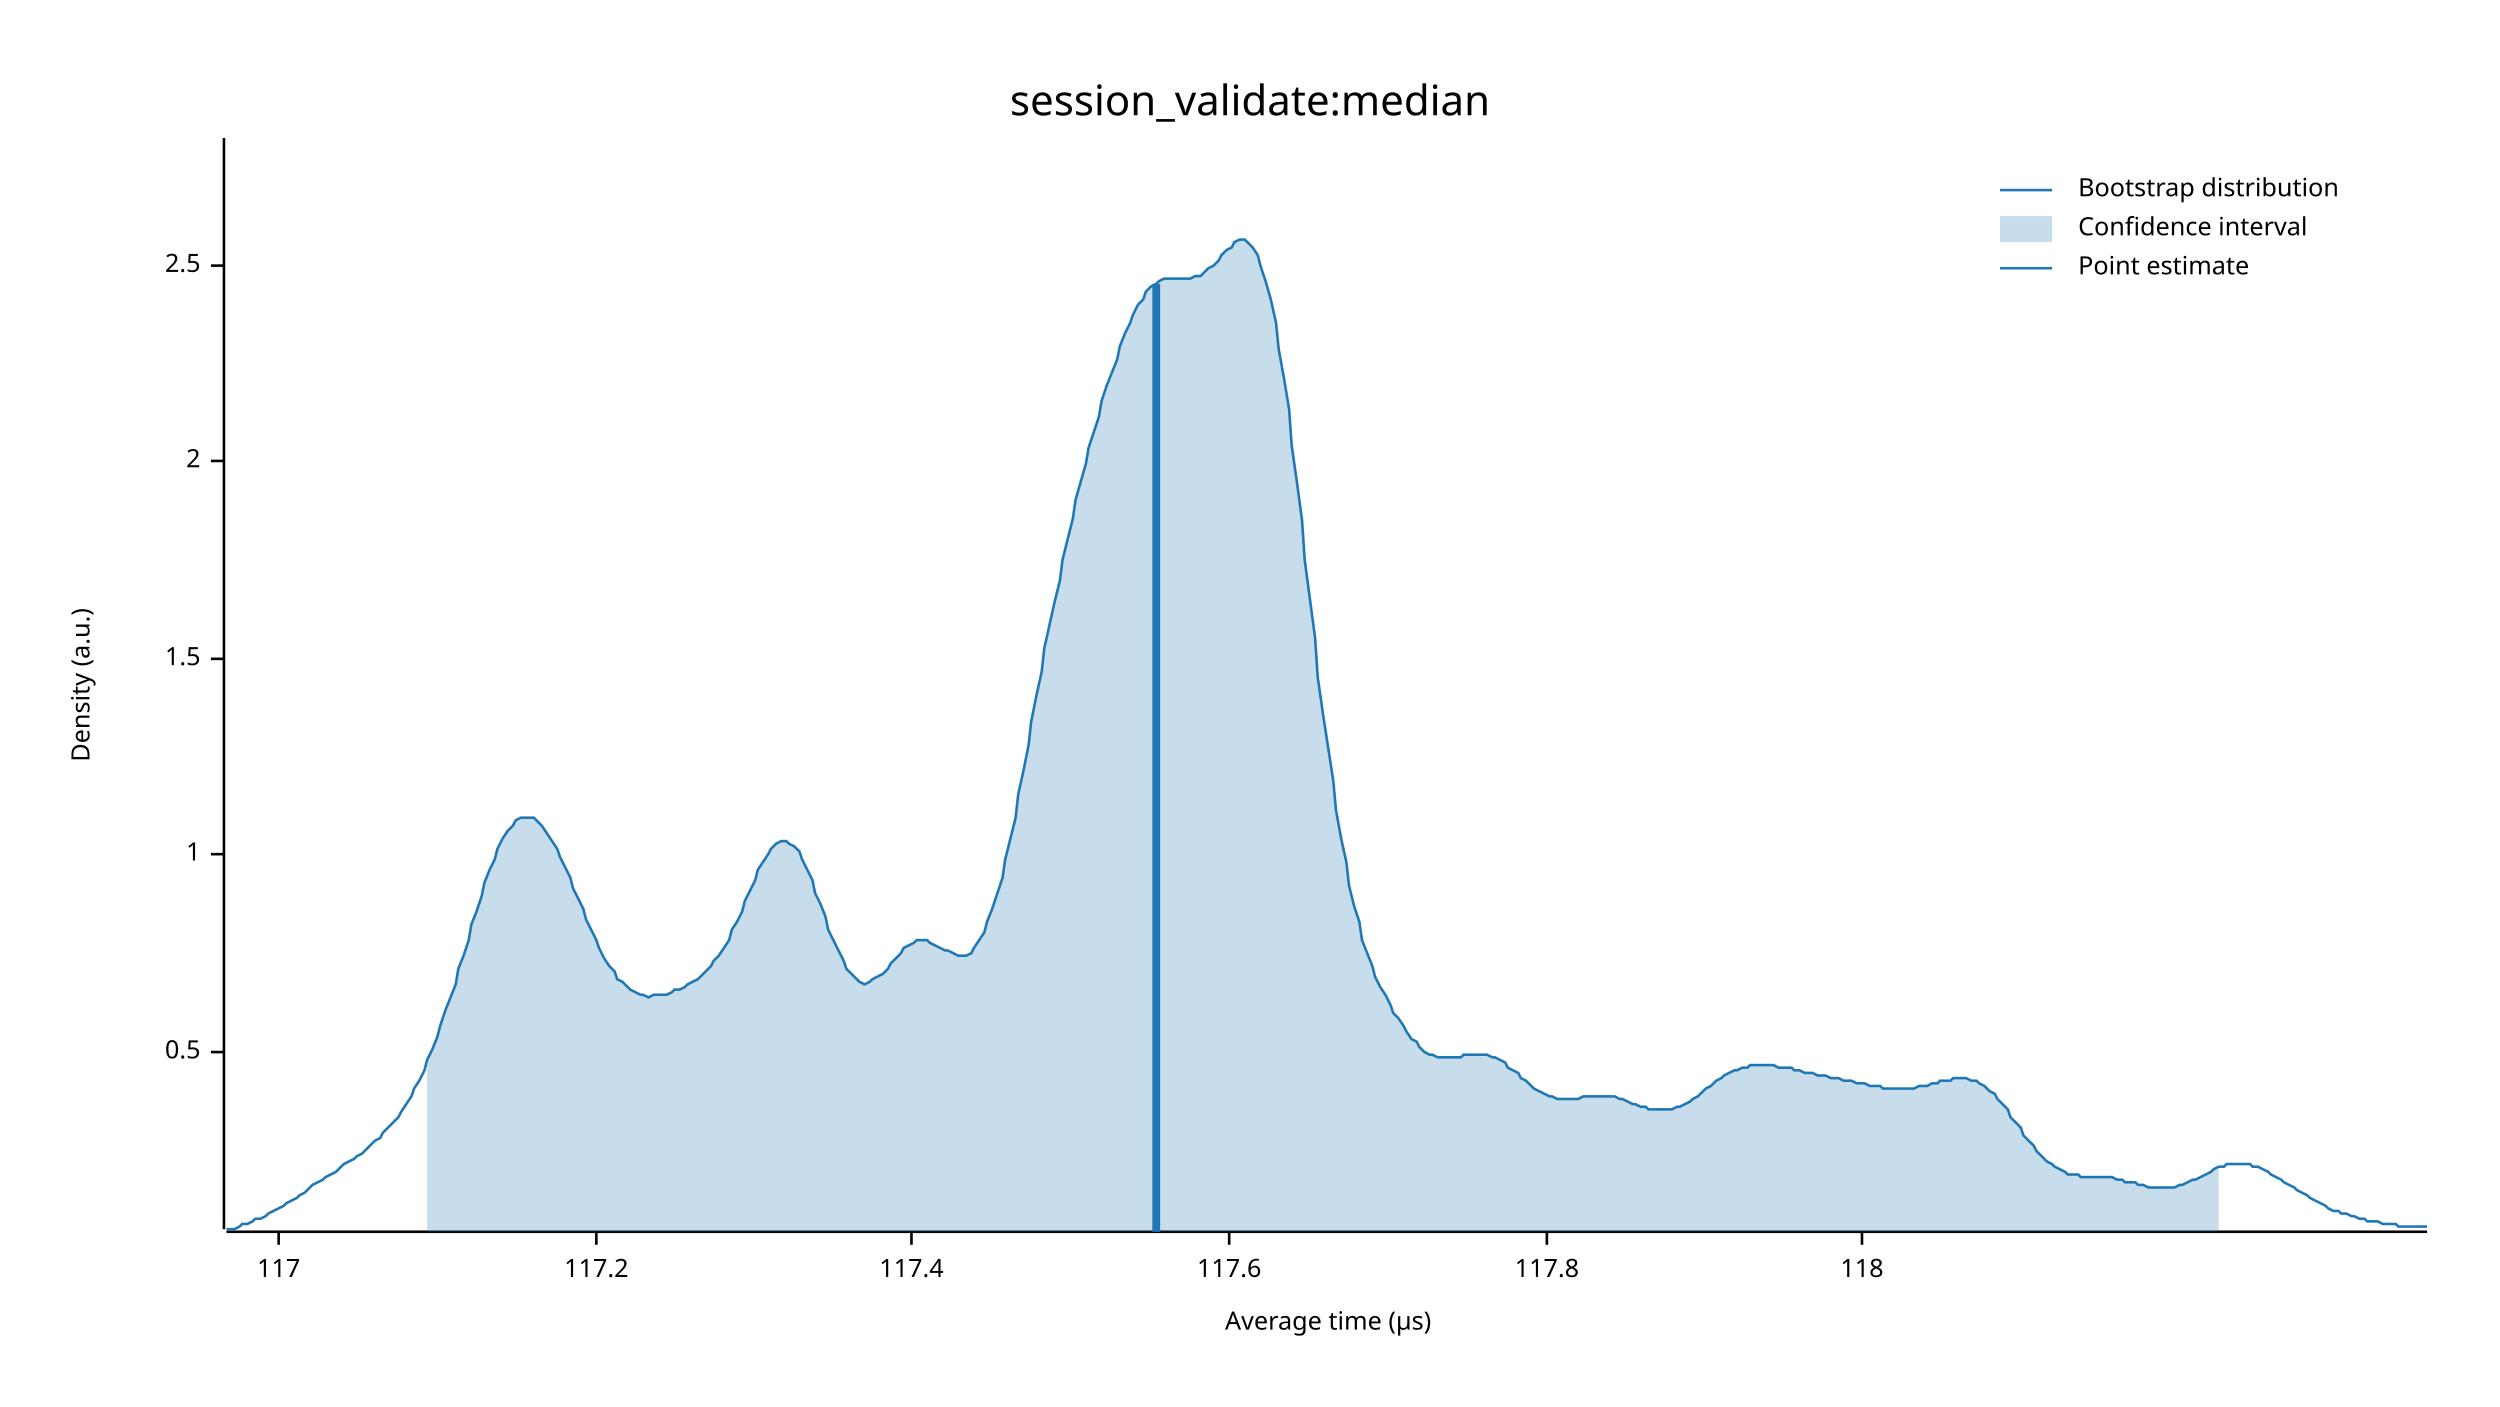
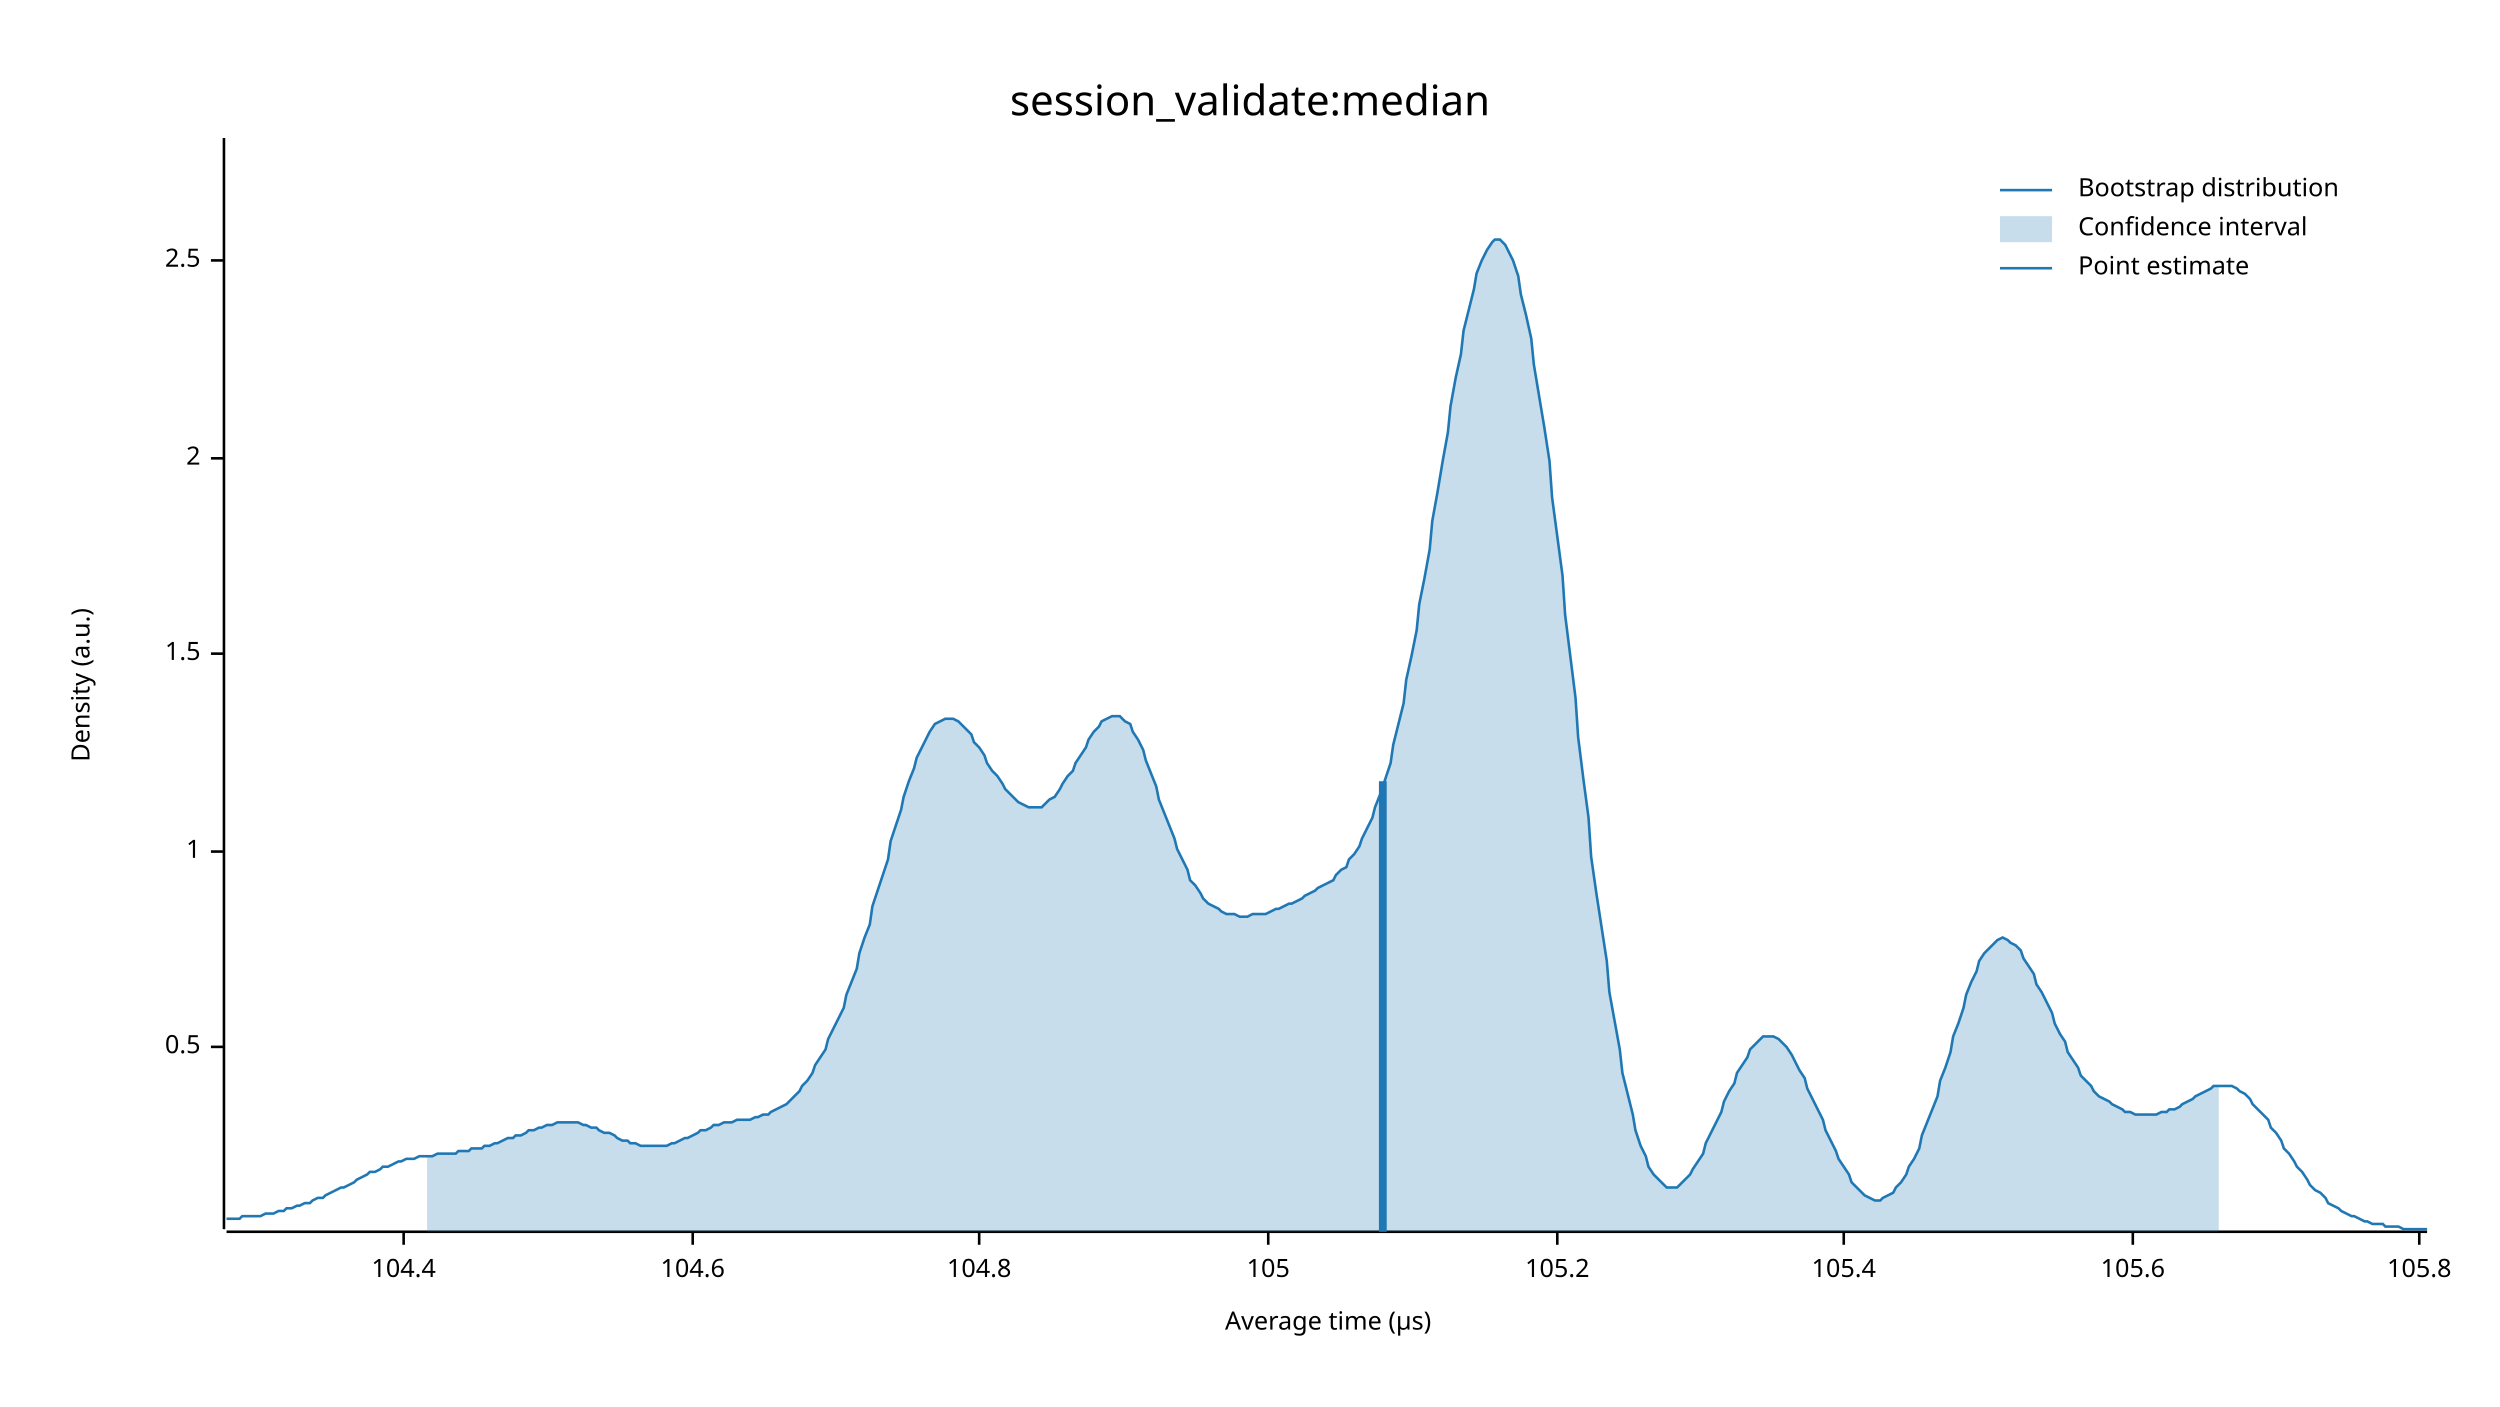
<svg xmlns="http://www.w3.org/2000/svg" width="960" height="540" viewBox="0 0 960 540">
  <text x="480" y="32" dy="0.76em" text-anchor="middle" font-family="sans-serif" font-size="16.129" opacity="1" fill="#000000">
session_validate:median
</text>
  <text x="27" y="263" dy="0.76em" text-anchor="middle" font-family="sans-serif" font-size="9.677" opacity="1" fill="#000000" transform="rotate(270, 27, 263)">
Density (a.u.)
</text>
  <text x="510" y="513" dy="-0.5ex" text-anchor="middle" font-family="sans-serif" font-size="9.677" opacity="1" fill="#000000">
Average time (µs)
</text>
  <polyline fill="none" opacity="1" stroke="#000000" stroke-width="1" points="86,53 86,472 " />
-   <text x="77" y="404" dy="0.5ex" text-anchor="end" font-family="sans-serif" font-size="9.677" opacity="1" fill="#000000">
+   <text x="77" y="402" dy="0.5ex" text-anchor="end" font-family="sans-serif" font-size="9.677" opacity="1" fill="#000000">
0.5
</text>
-   <polyline fill="none" opacity="1" stroke="#000000" stroke-width="1" points="81,404 86,404 " />
-   <text x="77" y="328" dy="0.5ex" text-anchor="end" font-family="sans-serif" font-size="9.677" opacity="1" fill="#000000">
+   <polyline fill="none" opacity="1" stroke="#000000" stroke-width="1" points="81,402 86,402 " />
+   <text x="77" y="327" dy="0.5ex" text-anchor="end" font-family="sans-serif" font-size="9.677" opacity="1" fill="#000000">
1
</text>
-   <polyline fill="none" opacity="1" stroke="#000000" stroke-width="1" points="81,328 86,328 " />
-   <text x="77" y="253" dy="0.5ex" text-anchor="end" font-family="sans-serif" font-size="9.677" opacity="1" fill="#000000">
+   <polyline fill="none" opacity="1" stroke="#000000" stroke-width="1" points="81,327 86,327 " />
+   <text x="77" y="251" dy="0.5ex" text-anchor="end" font-family="sans-serif" font-size="9.677" opacity="1" fill="#000000">
1.5
</text>
-   <polyline fill="none" opacity="1" stroke="#000000" stroke-width="1" points="81,253 86,253 " />
-   <text x="77" y="177" dy="0.5ex" text-anchor="end" font-family="sans-serif" font-size="9.677" opacity="1" fill="#000000">
+   <polyline fill="none" opacity="1" stroke="#000000" stroke-width="1" points="81,251 86,251 " />
+   <text x="77" y="176" dy="0.5ex" text-anchor="end" font-family="sans-serif" font-size="9.677" opacity="1" fill="#000000">
2
</text>
-   <polyline fill="none" opacity="1" stroke="#000000" stroke-width="1" points="81,177 86,177 " />
-   <text x="77" y="102" dy="0.5ex" text-anchor="end" font-family="sans-serif" font-size="9.677" opacity="1" fill="#000000">
+   <polyline fill="none" opacity="1" stroke="#000000" stroke-width="1" points="81,176 86,176 " />
+   <text x="77" y="100" dy="0.5ex" text-anchor="end" font-family="sans-serif" font-size="9.677" opacity="1" fill="#000000">
2.5
</text>
-   <polyline fill="none" opacity="1" stroke="#000000" stroke-width="1" points="81,102 86,102 " />
+   <polyline fill="none" opacity="1" stroke="#000000" stroke-width="1" points="81,100 86,100 " />
  <polyline fill="none" opacity="1" stroke="#000000" stroke-width="1" points="87,473 932,473 " />
-   <text x="107" y="483" dy="0.76em" text-anchor="middle" font-family="sans-serif" font-size="9.677" opacity="1" fill="#000000">
- 117
+   <text x="155" y="483" dy="0.76em" text-anchor="middle" font-family="sans-serif" font-size="9.677" opacity="1" fill="#000000">
+ 104.4
</text>
-   <polyline fill="none" opacity="1" stroke="#000000" stroke-width="1" points="107,473 107,478 " />
-   <text x="229" y="483" dy="0.76em" text-anchor="middle" font-family="sans-serif" font-size="9.677" opacity="1" fill="#000000">
- 117.2
+   <polyline fill="none" opacity="1" stroke="#000000" stroke-width="1" points="155,473 155,478 " />
+   <text x="266" y="483" dy="0.76em" text-anchor="middle" font-family="sans-serif" font-size="9.677" opacity="1" fill="#000000">
+ 104.6
</text>
-   <polyline fill="none" opacity="1" stroke="#000000" stroke-width="1" points="229,473 229,478 " />
-   <text x="350" y="483" dy="0.76em" text-anchor="middle" font-family="sans-serif" font-size="9.677" opacity="1" fill="#000000">
- 117.4
+   <polyline fill="none" opacity="1" stroke="#000000" stroke-width="1" points="266,473 266,478 " />
+   <text x="376" y="483" dy="0.76em" text-anchor="middle" font-family="sans-serif" font-size="9.677" opacity="1" fill="#000000">
+ 104.8
</text>
-   <polyline fill="none" opacity="1" stroke="#000000" stroke-width="1" points="350,473 350,478 " />
-   <text x="472" y="483" dy="0.76em" text-anchor="middle" font-family="sans-serif" font-size="9.677" opacity="1" fill="#000000">
- 117.6
+   <polyline fill="none" opacity="1" stroke="#000000" stroke-width="1" points="376,473 376,478 " />
+   <text x="487" y="483" dy="0.76em" text-anchor="middle" font-family="sans-serif" font-size="9.677" opacity="1" fill="#000000">
+ 105
</text>
-   <polyline fill="none" opacity="1" stroke="#000000" stroke-width="1" points="472,473 472,478 " />
-   <text x="594" y="483" dy="0.76em" text-anchor="middle" font-family="sans-serif" font-size="9.677" opacity="1" fill="#000000">
- 117.8
+   <polyline fill="none" opacity="1" stroke="#000000" stroke-width="1" points="487,473 487,478 " />
+   <text x="598" y="483" dy="0.76em" text-anchor="middle" font-family="sans-serif" font-size="9.677" opacity="1" fill="#000000">
+ 105.2
</text>
-   <polyline fill="none" opacity="1" stroke="#000000" stroke-width="1" points="594,473 594,478 " />
-   <text x="715" y="483" dy="0.76em" text-anchor="middle" font-family="sans-serif" font-size="9.677" opacity="1" fill="#000000">
- 118
+   <polyline fill="none" opacity="1" stroke="#000000" stroke-width="1" points="598,473 598,478 " />
+   <text x="708" y="483" dy="0.76em" text-anchor="middle" font-family="sans-serif" font-size="9.677" opacity="1" fill="#000000">
+ 105.4
</text>
-   <polyline fill="none" opacity="1" stroke="#000000" stroke-width="1" points="715,473 715,478 " />
-   <polyline fill="none" opacity="1" stroke="#1F78B4" stroke-width="1" points="87,472 88,472 90,472 92,471 93,470 95,470 97,469 98,468 100,468 102,467 103,466 105,465 107,464 109,463 110,462 112,461 114,460 115,459 117,458 119,456 120,455 122,454 124,453 125,452 127,451 129,450 131,448 132,447 134,446 136,445 137,444 139,443 141,441 142,440 144,438 146,437 147,435 149,433 151,431 153,429 154,427 156,424 158,421 159,418 161,415 163,411 164,407 166,403 168,398 169,394 171,388 173,383 175,378 176,372 178,367 180,361 181,355 183,350 185,344 186,339 188,334 190,330 191,326 193,322 195,319 197,317 198,315 200,314 202,314 203,314 205,314 207,316 208,317 210,320 212,323 214,326 215,329 217,333 219,337 220,341 222,345 224,349 225,353 227,357 229,361 230,364 232,368 234,371 236,373 237,376 239,377 241,379 242,380 244,381 246,382 247,382 249,383 251,382 252,382 254,382 256,382 258,381 259,380 261,380 263,379 264,378 266,377 268,376 269,375 271,373 273,371 274,369 276,367 278,364 280,361 281,357 283,354 285,350 286,346 288,342 290,338 291,334 293,331 295,328 296,326 298,324 300,323 302,323 303,324 305,325 307,327 308,330 310,334 312,338 313,343 315,347 317,352 318,357 320,361 322,365 324,369 325,372 327,374 329,376 330,377 332,378 334,377 335,376 337,375 339,374 341,372 342,370 344,368 346,366 347,364 349,363 351,362 352,361 354,361 356,361 357,362 359,363 361,364 363,365 364,365 366,366 368,367 369,367 371,367 373,366 374,364 376,361 378,358 379,354 381,349 383,343 385,337 386,330 388,322 390,314 391,305 393,296 395,286 396,277 398,267 400,258 401,249 403,240 405,231 407,223 408,215 410,207 412,199 413,192 415,185 417,178 418,172 420,166 422,160 423,154 425,148 427,143 429,138 430,133 432,128 434,124 435,121 437,117 439,115 440,112 442,110 444,109 445,108 447,107 449,107 451,107 452,107 454,107 456,107 457,107 459,106 461,106 462,105 464,103 466,102 468,100 469,98 471,96 473,95 474,93 476,92 478,92 479,93 481,95 483,98 484,102 486,108 488,115 490,124 491,134 493,145 495,157 496,171 498,185 500,200 501,215 503,230 505,245 506,260 508,274 510,287 512,300 513,311 515,322 517,331 518,340 520,348 522,354 523,361 525,366 527,371 528,375 530,379 532,382 534,386 535,389 537,391 539,394 540,396 542,399 544,400 545,402 547,404 549,405 550,405 552,406 554,406 556,406 557,406 559,406 561,406 562,405 564,405 566,405 567,405 569,405 571,405 573,406 574,406 576,407 578,408 579,410 581,411 583,412 584,414 586,415 588,417 589,418 591,419 593,420 595,421 596,421 598,422 600,422 601,422 603,422 605,422 606,422 608,421 610,421 611,421 613,421 615,421 617,421 618,421 620,421 622,422 623,422 625,423 627,424 628,424 630,425 632,425 633,426 635,426 637,426 639,426 640,426 642,426 644,425 645,425 647,424 649,423 650,422 652,421 654,419 655,418 657,417 659,415 661,414 662,413 664,412 666,411 667,411 669,410 671,410 672,409 674,409 676,409 677,409 679,409 681,409 683,410 684,410 686,410 688,410 689,411 691,411 693,412 694,412 696,412 698,413 700,413 701,413 703,414 705,414 706,414 708,415 710,415 711,415 713,416 715,416 716,416 718,417 720,417 722,417 723,418 725,418 727,418 728,418 730,418 732,418 733,418 735,418 737,417 738,417 740,417 742,416 744,416 745,415 747,415 749,415 750,414 752,414 754,414 755,414 757,415 759,415 760,416 762,417 764,419 766,420 767,422 769,424 771,426 772,429 774,431 776,433 777,436 779,438 781,440 782,442 784,444 786,446 788,447 789,448 791,449 793,450 794,451 796,451 798,451 799,452 801,452 803,452 804,452 806,452 808,452 810,452 811,452 813,453 815,453 816,454 818,454 820,454 821,455 823,455 825,456 827,456 828,456 830,456 832,456 833,456 835,456 837,455 838,455 840,454 842,453 843,453 845,452 847,451 849,450 850,449 852,448 854,448 855,447 857,447 859,447 860,447 862,447 864,447 865,448 867,448 869,449 871,450 872,451 874,452 876,453 877,454 879,455 881,456 882,457 884,458 886,459 887,460 889,461 891,462 893,463 894,464 896,465 898,465 899,466 901,466 903,467 904,467 906,468 908,468 909,469 911,469 913,469 915,470 916,470 918,470 920,470 921,471 923,471 925,471 926,471 928,471 930,471 932,471 " />
-   <polygon opacity="0.25" fill="#1F78B4" points="164,407 166,403 168,398 169,394 171,388 173,383 175,378 176,372 178,367 180,361 181,355 183,350 185,344 186,339 188,334 190,330 191,326 193,322 195,319 197,317 198,315 200,314 202,314 203,314 205,314 207,316 208,317 210,320 212,323 214,326 215,329 217,333 219,337 220,341 222,345 224,349 225,353 227,357 229,361 230,364 232,368 234,371 236,373 237,376 239,377 241,379 242,380 244,381 246,382 247,382 249,383 251,382 252,382 254,382 256,382 258,381 259,380 261,380 263,379 264,378 266,377 268,376 269,375 271,373 273,371 274,369 276,367 278,364 280,361 281,357 283,354 285,350 286,346 288,342 290,338 291,334 293,331 295,328 296,326 298,324 300,323 302,323 303,324 305,325 307,327 308,330 310,334 312,338 313,343 315,347 317,352 318,357 320,361 322,365 324,369 325,372 327,374 329,376 330,377 332,378 334,377 335,376 337,375 339,374 341,372 342,370 344,368 346,366 347,364 349,363 351,362 352,361 354,361 356,361 357,362 359,363 361,364 363,365 364,365 366,366 368,367 369,367 371,367 373,366 374,364 376,361 378,358 379,354 381,349 383,343 385,337 386,330 388,322 390,314 391,305 393,296 395,286 396,277 398,267 400,258 401,249 403,240 405,231 407,223 408,215 410,207 412,199 413,192 415,185 417,178 418,172 420,166 422,160 423,154 425,148 427,143 429,138 430,133 432,128 434,124 435,121 437,117 439,115 440,112 442,110 444,109 445,108 447,107 449,107 451,107 452,107 454,107 456,107 457,107 459,106 461,106 462,105 464,103 466,102 468,100 469,98 471,96 473,95 474,93 476,92 478,92 479,93 481,95 483,98 484,102 486,108 488,115 490,124 491,134 493,145 495,157 496,171 498,185 500,200 501,215 503,230 505,245 506,260 508,274 510,287 512,300 513,311 515,322 517,331 518,340 520,348 522,354 523,361 525,366 527,371 528,375 530,379 532,382 534,386 535,389 537,391 539,394 540,396 542,399 544,400 545,402 547,404 549,405 550,405 552,406 554,406 556,406 557,406 559,406 561,406 562,405 564,405 566,405 567,405 569,405 571,405 573,406 574,406 576,407 578,408 579,410 581,411 583,412 584,414 586,415 588,417 589,418 591,419 593,420 595,421 596,421 598,422 600,422 601,422 603,422 605,422 606,422 608,421 610,421 611,421 613,421 615,421 617,421 618,421 620,421 622,422 623,422 625,423 627,424 628,424 630,425 632,425 633,426 635,426 637,426 639,426 640,426 642,426 644,425 645,425 647,424 649,423 650,422 652,421 654,419 655,418 657,417 659,415 661,414 662,413 664,412 666,411 667,411 669,410 671,410 672,409 674,409 676,409 677,409 679,409 681,409 683,410 684,410 686,410 688,410 689,411 691,411 693,412 694,412 696,412 698,413 700,413 701,413 703,414 705,414 706,414 708,415 710,415 711,415 713,416 715,416 716,416 718,417 720,417 722,417 723,418 725,418 727,418 728,418 730,418 732,418 733,418 735,418 737,417 738,417 740,417 742,416 744,416 745,415 747,415 749,415 750,414 752,414 754,414 755,414 757,415 759,415 760,416 762,417 764,419 766,420 767,422 769,424 771,426 772,429 774,431 776,433 777,436 779,438 781,440 782,442 784,444 786,446 788,447 789,448 791,449 793,450 794,451 796,451 798,451 799,452 801,452 803,452 804,452 806,452 808,452 810,452 811,452 813,453 815,453 816,454 818,454 820,454 821,455 823,455 825,456 827,456 828,456 830,456 832,456 833,456 835,456 837,455 838,455 840,454 842,453 843,453 845,452 847,451 849,450 850,449 852,448 852,473 164,473 " />
-   <polyline fill="none" opacity="1" stroke="#1F78B4" stroke-width="3" points="444,473 444,109 " />
+   <polyline fill="none" opacity="1" stroke="#000000" stroke-width="1" points="708,473 708,478 " />
+   <text x="819" y="483" dy="0.76em" text-anchor="middle" font-family="sans-serif" font-size="9.677" opacity="1" fill="#000000">
+ 105.6
+ </text>
+   <polyline fill="none" opacity="1" stroke="#000000" stroke-width="1" points="819,473 819,478 " />
+   <text x="929" y="483" dy="0.76em" text-anchor="middle" font-family="sans-serif" font-size="9.677" opacity="1" fill="#000000">
+ 105.8
+ </text>
+   <polyline fill="none" opacity="1" stroke="#000000" stroke-width="1" points="929,473 929,478 " />
+   <polyline fill="none" opacity="1" stroke="#1F78B4" stroke-width="1" points="87,468 88,468 90,468 92,468 93,467 95,467 97,467 98,467 100,467 102,466 103,466 105,466 107,465 109,465 110,464 112,464 114,463 115,463 117,462 119,462 120,461 122,460 124,460 125,459 127,458 129,457 131,456 132,456 134,455 136,454 137,453 139,452 141,451 142,450 144,450 146,449 147,448 149,448 151,447 153,446 154,446 156,445 158,445 159,445 161,444 163,444 164,444 166,444 168,443 169,443 171,443 173,443 175,443 176,442 178,442 180,442 181,441 183,441 185,441 186,440 188,440 190,439 191,439 193,438 195,437 197,437 198,436 200,436 202,435 203,434 205,434 207,433 208,433 210,432 212,432 214,431 215,431 217,431 219,431 220,431 222,431 224,432 225,432 227,433 229,433 230,434 232,435 234,435 236,436 237,437 239,438 241,438 242,439 244,439 246,440 247,440 249,440 251,440 252,440 254,440 256,440 258,439 259,439 261,438 263,437 264,437 266,436 268,435 269,434 271,434 273,433 274,432 276,432 278,431 280,431 281,431 283,430 285,430 286,430 288,430 290,429 291,429 293,428 295,428 296,427 298,426 300,425 302,424 303,423 305,421 307,419 308,417 310,415 312,412 313,409 315,406 317,403 318,399 320,395 322,391 324,387 325,382 327,377 329,372 330,366 332,360 334,355 335,348 337,342 339,336 341,330 342,323 344,317 346,311 347,306 349,300 351,295 352,291 354,287 356,283 357,281 359,278 361,277 363,276 364,276 366,276 368,277 369,278 371,280 373,282 374,285 376,287 378,290 379,293 381,296 383,298 385,301 386,303 388,305 390,307 391,308 393,309 395,310 396,310 398,310 400,310 401,309 403,307 405,306 407,303 408,301 410,298 412,296 413,293 415,290 417,287 418,284 420,281 422,279 423,277 425,276 427,275 429,275 430,275 432,277 434,278 435,281 437,284 439,288 440,292 442,297 444,302 445,307 447,312 449,317 451,322 452,326 454,330 456,334 457,338 459,340 461,343 462,345 464,347 466,348 468,349 469,350 471,351 473,351 474,351 476,352 478,352 479,352 481,351 483,351 484,351 486,351 488,350 490,349 491,349 493,348 495,347 496,347 498,346 500,345 501,344 503,343 505,342 506,341 508,340 510,339 512,338 513,336 515,334 517,333 518,330 520,328 522,325 523,322 525,318 527,314 528,310 530,305 532,299 534,293 535,286 537,278 539,270 540,261 542,252 544,242 545,232 547,222 549,211 550,200 552,189 554,177 556,166 557,156 559,145 561,136 562,127 564,119 566,111 567,105 569,100 571,96 573,93 574,92 576,92 578,94 579,96 581,100 583,106 584,113 586,121 588,130 589,140 591,152 593,164 595,177 596,191 598,206 600,221 601,236 603,252 605,268 606,283 608,299 610,314 611,329 613,343 615,356 617,369 618,381 620,392 622,403 623,412 625,420 627,428 628,434 630,440 632,444 633,448 635,451 637,453 639,455 640,456 642,456 644,456 645,455 647,453 649,451 650,449 652,446 654,443 655,439 657,435 659,431 661,427 662,423 664,419 666,416 667,412 669,409 671,406 672,403 674,401 676,399 677,398 679,398 681,398 683,399 684,400 686,402 688,405 689,407 691,411 693,414 694,418 696,422 698,426 700,430 701,434 703,438 705,442 706,445 708,448 710,451 711,454 713,456 715,458 716,459 718,460 720,461 722,461 723,460 725,459 727,458 728,456 730,454 732,451 733,448 735,445 737,441 738,436 740,431 742,426 744,421 745,415 747,410 749,404 750,398 752,393 754,387 755,382 757,377 759,373 760,369 762,366 764,364 766,362 767,361 769,360 771,361 772,362 774,363 776,365 777,368 779,371 781,374 782,378 784,381 786,385 788,389 789,393 791,397 793,400 794,404 796,407 798,410 799,413 801,415 803,417 804,419 806,421 808,422 810,423 811,424 813,425 815,426 816,427 818,427 820,428 821,428 823,428 825,428 827,428 828,428 830,427 832,427 833,426 835,426 837,425 838,424 840,423 842,422 843,421 845,420 847,419 849,418 850,417 852,417 854,417 855,417 857,417 859,418 860,419 862,420 864,422 865,424 867,426 869,428 871,430 872,433 874,435 876,438 877,441 879,443 881,446 882,448 884,450 886,453 887,455 889,457 891,458 893,460 894,462 896,463 898,464 899,465 901,466 903,467 904,467 906,468 908,469 909,469 911,470 913,470 915,470 916,471 918,471 920,471 921,471 923,472 925,472 926,472 928,472 930,472 932,472 " />
+   <polygon opacity="0.25" fill="#1F78B4" points="164,444 166,444 168,443 169,443 171,443 173,443 175,443 176,442 178,442 180,442 181,441 183,441 185,441 186,440 188,440 190,439 191,439 193,438 195,437 197,437 198,436 200,436 202,435 203,434 205,434 207,433 208,433 210,432 212,432 214,431 215,431 217,431 219,431 220,431 222,431 224,432 225,432 227,433 229,433 230,434 232,435 234,435 236,436 237,437 239,438 241,438 242,439 244,439 246,440 247,440 249,440 251,440 252,440 254,440 256,440 258,439 259,439 261,438 263,437 264,437 266,436 268,435 269,434 271,434 273,433 274,432 276,432 278,431 280,431 281,431 283,430 285,430 286,430 288,430 290,429 291,429 293,428 295,428 296,427 298,426 300,425 302,424 303,423 305,421 307,419 308,417 310,415 312,412 313,409 315,406 317,403 318,399 320,395 322,391 324,387 325,382 327,377 329,372 330,366 332,360 334,355 335,348 337,342 339,336 341,330 342,323 344,317 346,311 347,306 349,300 351,295 352,291 354,287 356,283 357,281 359,278 361,277 363,276 364,276 366,276 368,277 369,278 371,280 373,282 374,285 376,287 378,290 379,293 381,296 383,298 385,301 386,303 388,305 390,307 391,308 393,309 395,310 396,310 398,310 400,310 401,309 403,307 405,306 407,303 408,301 410,298 412,296 413,293 415,290 417,287 418,284 420,281 422,279 423,277 425,276 427,275 429,275 430,275 432,277 434,278 435,281 437,284 439,288 440,292 442,297 444,302 445,307 447,312 449,317 451,322 452,326 454,330 456,334 457,338 459,340 461,343 462,345 464,347 466,348 468,349 469,350 471,351 473,351 474,351 476,352 478,352 479,352 481,351 483,351 484,351 486,351 488,350 490,349 491,349 493,348 495,347 496,347 498,346 500,345 501,344 503,343 505,342 506,341 508,340 510,339 512,338 513,336 515,334 517,333 518,330 520,328 522,325 523,322 525,318 527,314 528,310 530,305 532,299 534,293 535,286 537,278 539,270 540,261 542,252 544,242 545,232 547,222 549,211 550,200 552,189 554,177 556,166 557,156 559,145 561,136 562,127 564,119 566,111 567,105 569,100 571,96 573,93 574,92 576,92 578,94 579,96 581,100 583,106 584,113 586,121 588,130 589,140 591,152 593,164 595,177 596,191 598,206 600,221 601,236 603,252 605,268 606,283 608,299 610,314 611,329 613,343 615,356 617,369 618,381 620,392 622,403 623,412 625,420 627,428 628,434 630,440 632,444 633,448 635,451 637,453 639,455 640,456 642,456 644,456 645,455 647,453 649,451 650,449 652,446 654,443 655,439 657,435 659,431 661,427 662,423 664,419 666,416 667,412 669,409 671,406 672,403 674,401 676,399 677,398 679,398 681,398 683,399 684,400 686,402 688,405 689,407 691,411 693,414 694,418 696,422 698,426 700,430 701,434 703,438 705,442 706,445 708,448 710,451 711,454 713,456 715,458 716,459 718,460 720,461 722,461 723,460 725,459 727,458 728,456 730,454 732,451 733,448 735,445 737,441 738,436 740,431 742,426 744,421 745,415 747,410 749,404 750,398 752,393 754,387 755,382 757,377 759,373 760,369 762,366 764,364 766,362 767,361 769,360 771,361 772,362 774,363 776,365 777,368 779,371 781,374 782,378 784,381 786,385 788,389 789,393 791,397 793,400 794,404 796,407 798,410 799,413 801,415 803,417 804,419 806,421 808,422 810,423 811,424 813,425 815,426 816,427 818,427 820,428 821,428 823,428 825,428 827,428 828,428 830,427 832,427 833,426 835,426 837,425 838,424 840,423 842,422 843,421 845,420 847,419 849,418 850,417 852,417 852,473 164,473 " />
+   <polyline fill="none" opacity="1" stroke="#1F78B4" stroke-width="3" points="531,473 531,300 " />
  <text x="798" y="68" dy="0.76em" text-anchor="start" font-family="sans-serif" font-size="9.677" opacity="1" fill="#000000">
Bootstrap distribution
</text>
  <text x="798" y="83" dy="0.76em" text-anchor="start" font-family="sans-serif" font-size="9.677" opacity="1" fill="#000000">
Confidence interval
</text>
  <text x="798" y="98" dy="0.76em" text-anchor="start" font-family="sans-serif" font-size="9.677" opacity="1" fill="#000000">
Point estimate
</text>
  <polyline fill="none" opacity="1" stroke="#1F78B4" stroke-width="1" points="768,73 788,73 " />
  <rect x="768" y="83" width="20" height="10" opacity="0.25" fill="#1F78B4" stroke="none" />
  <polyline fill="none" opacity="1" stroke="#1F78B4" stroke-width="1" points="768,103 788,103 " />
</svg>
